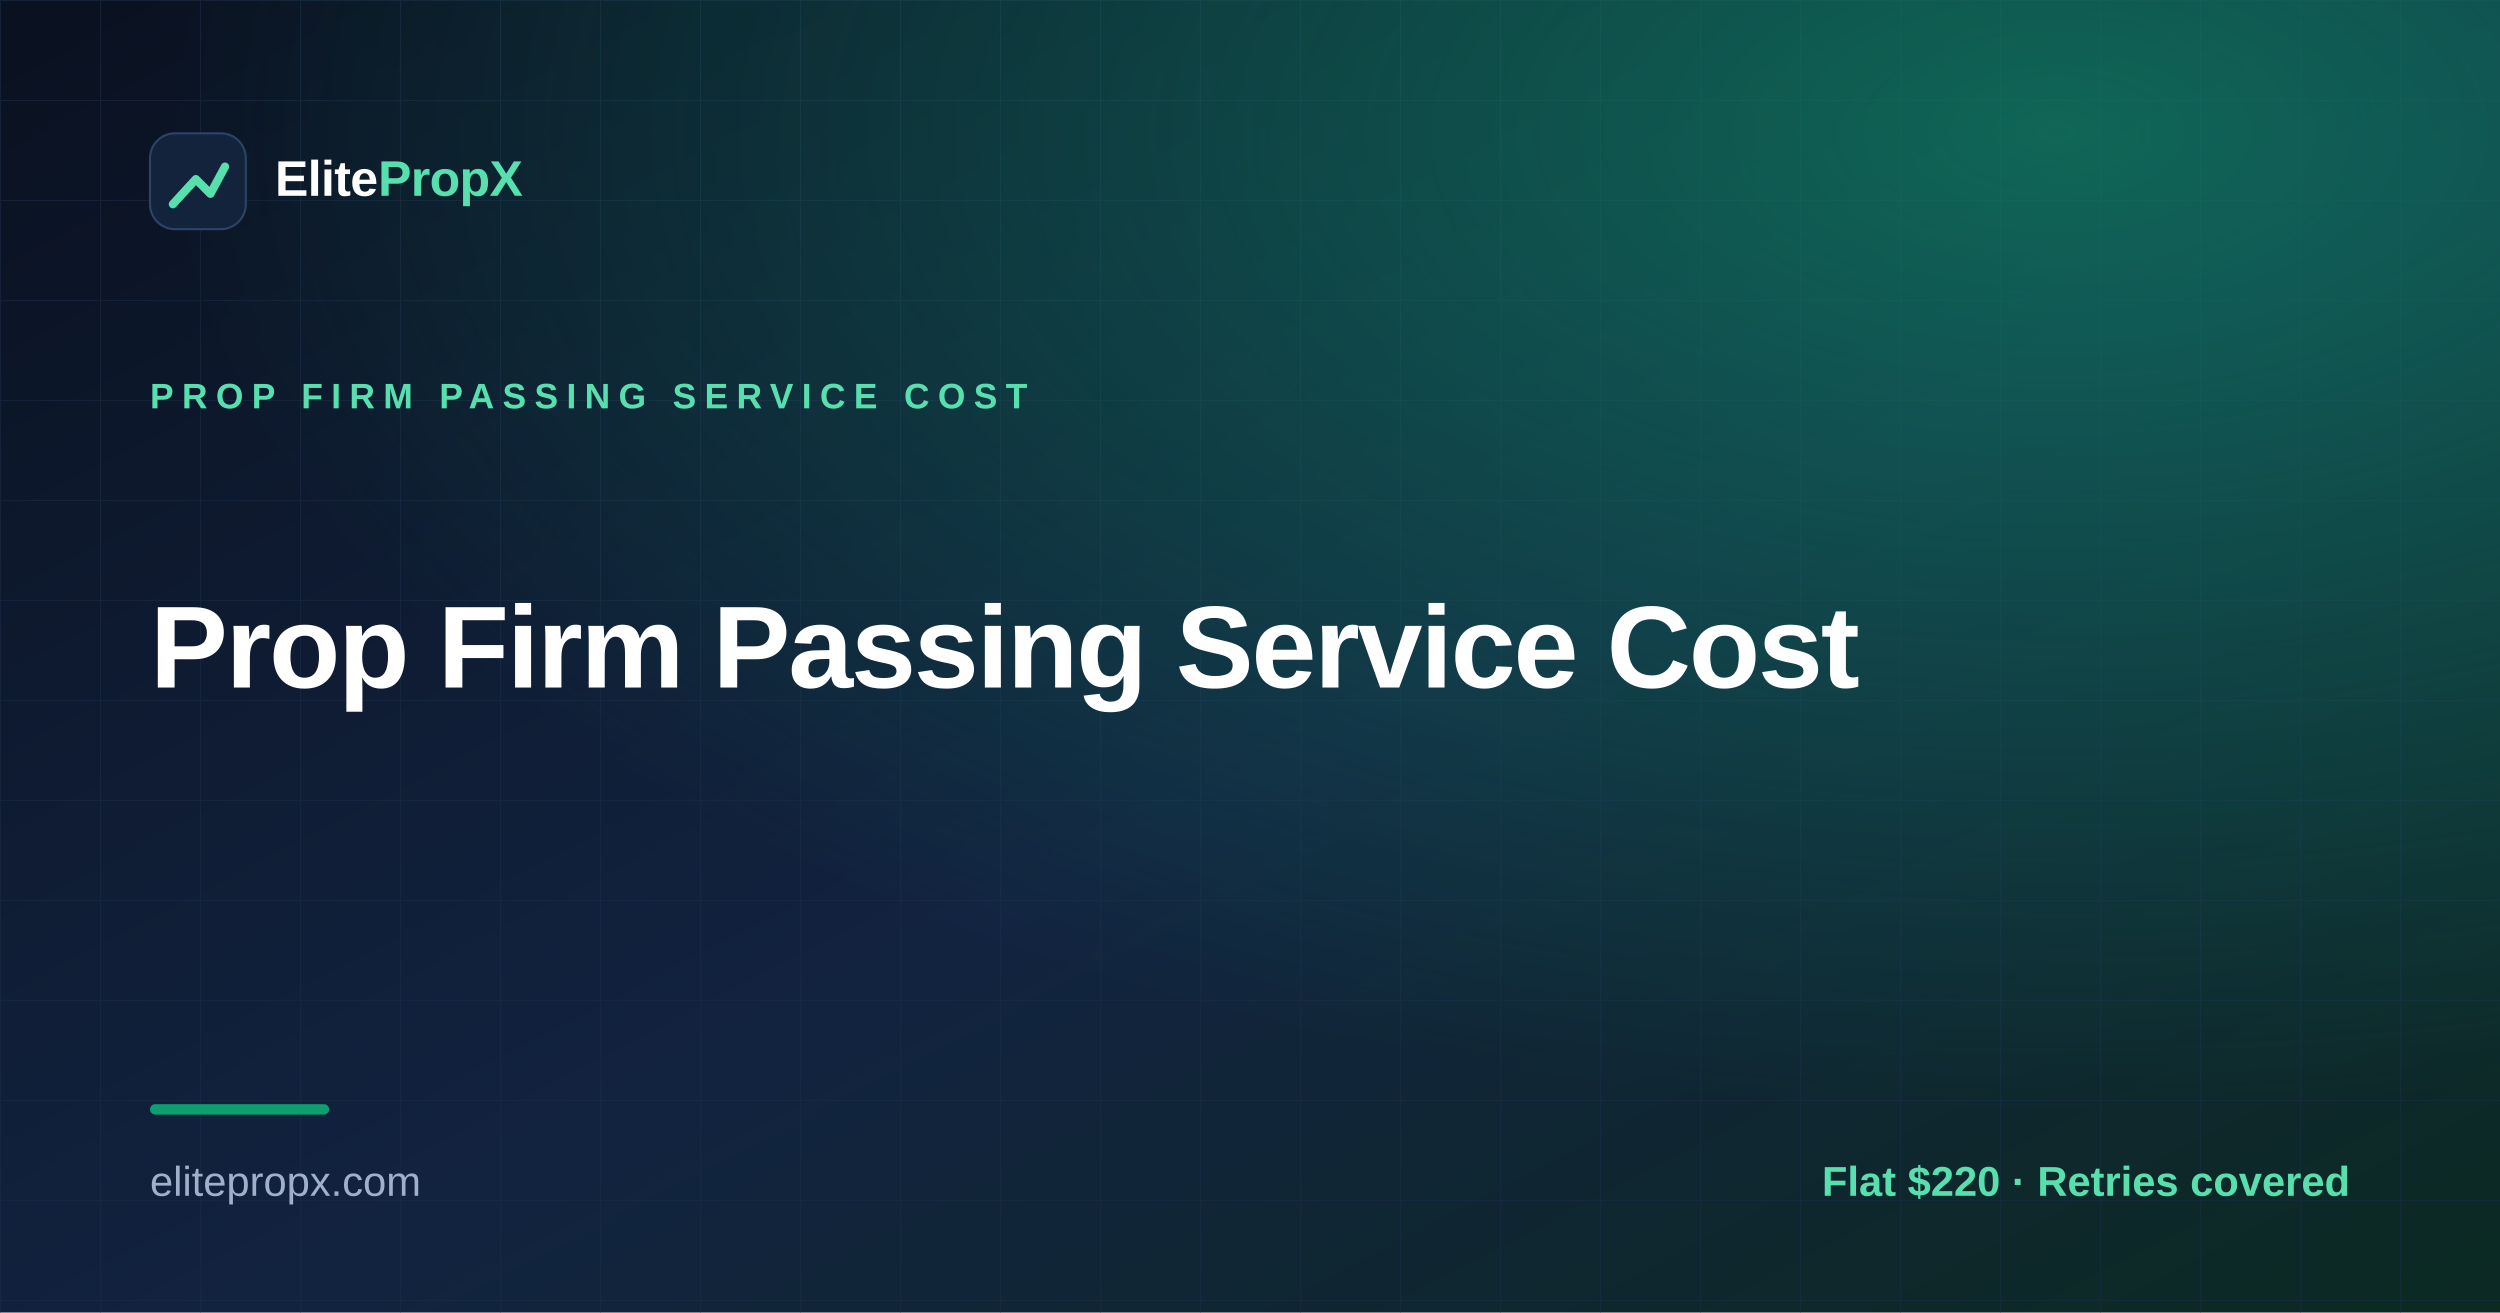
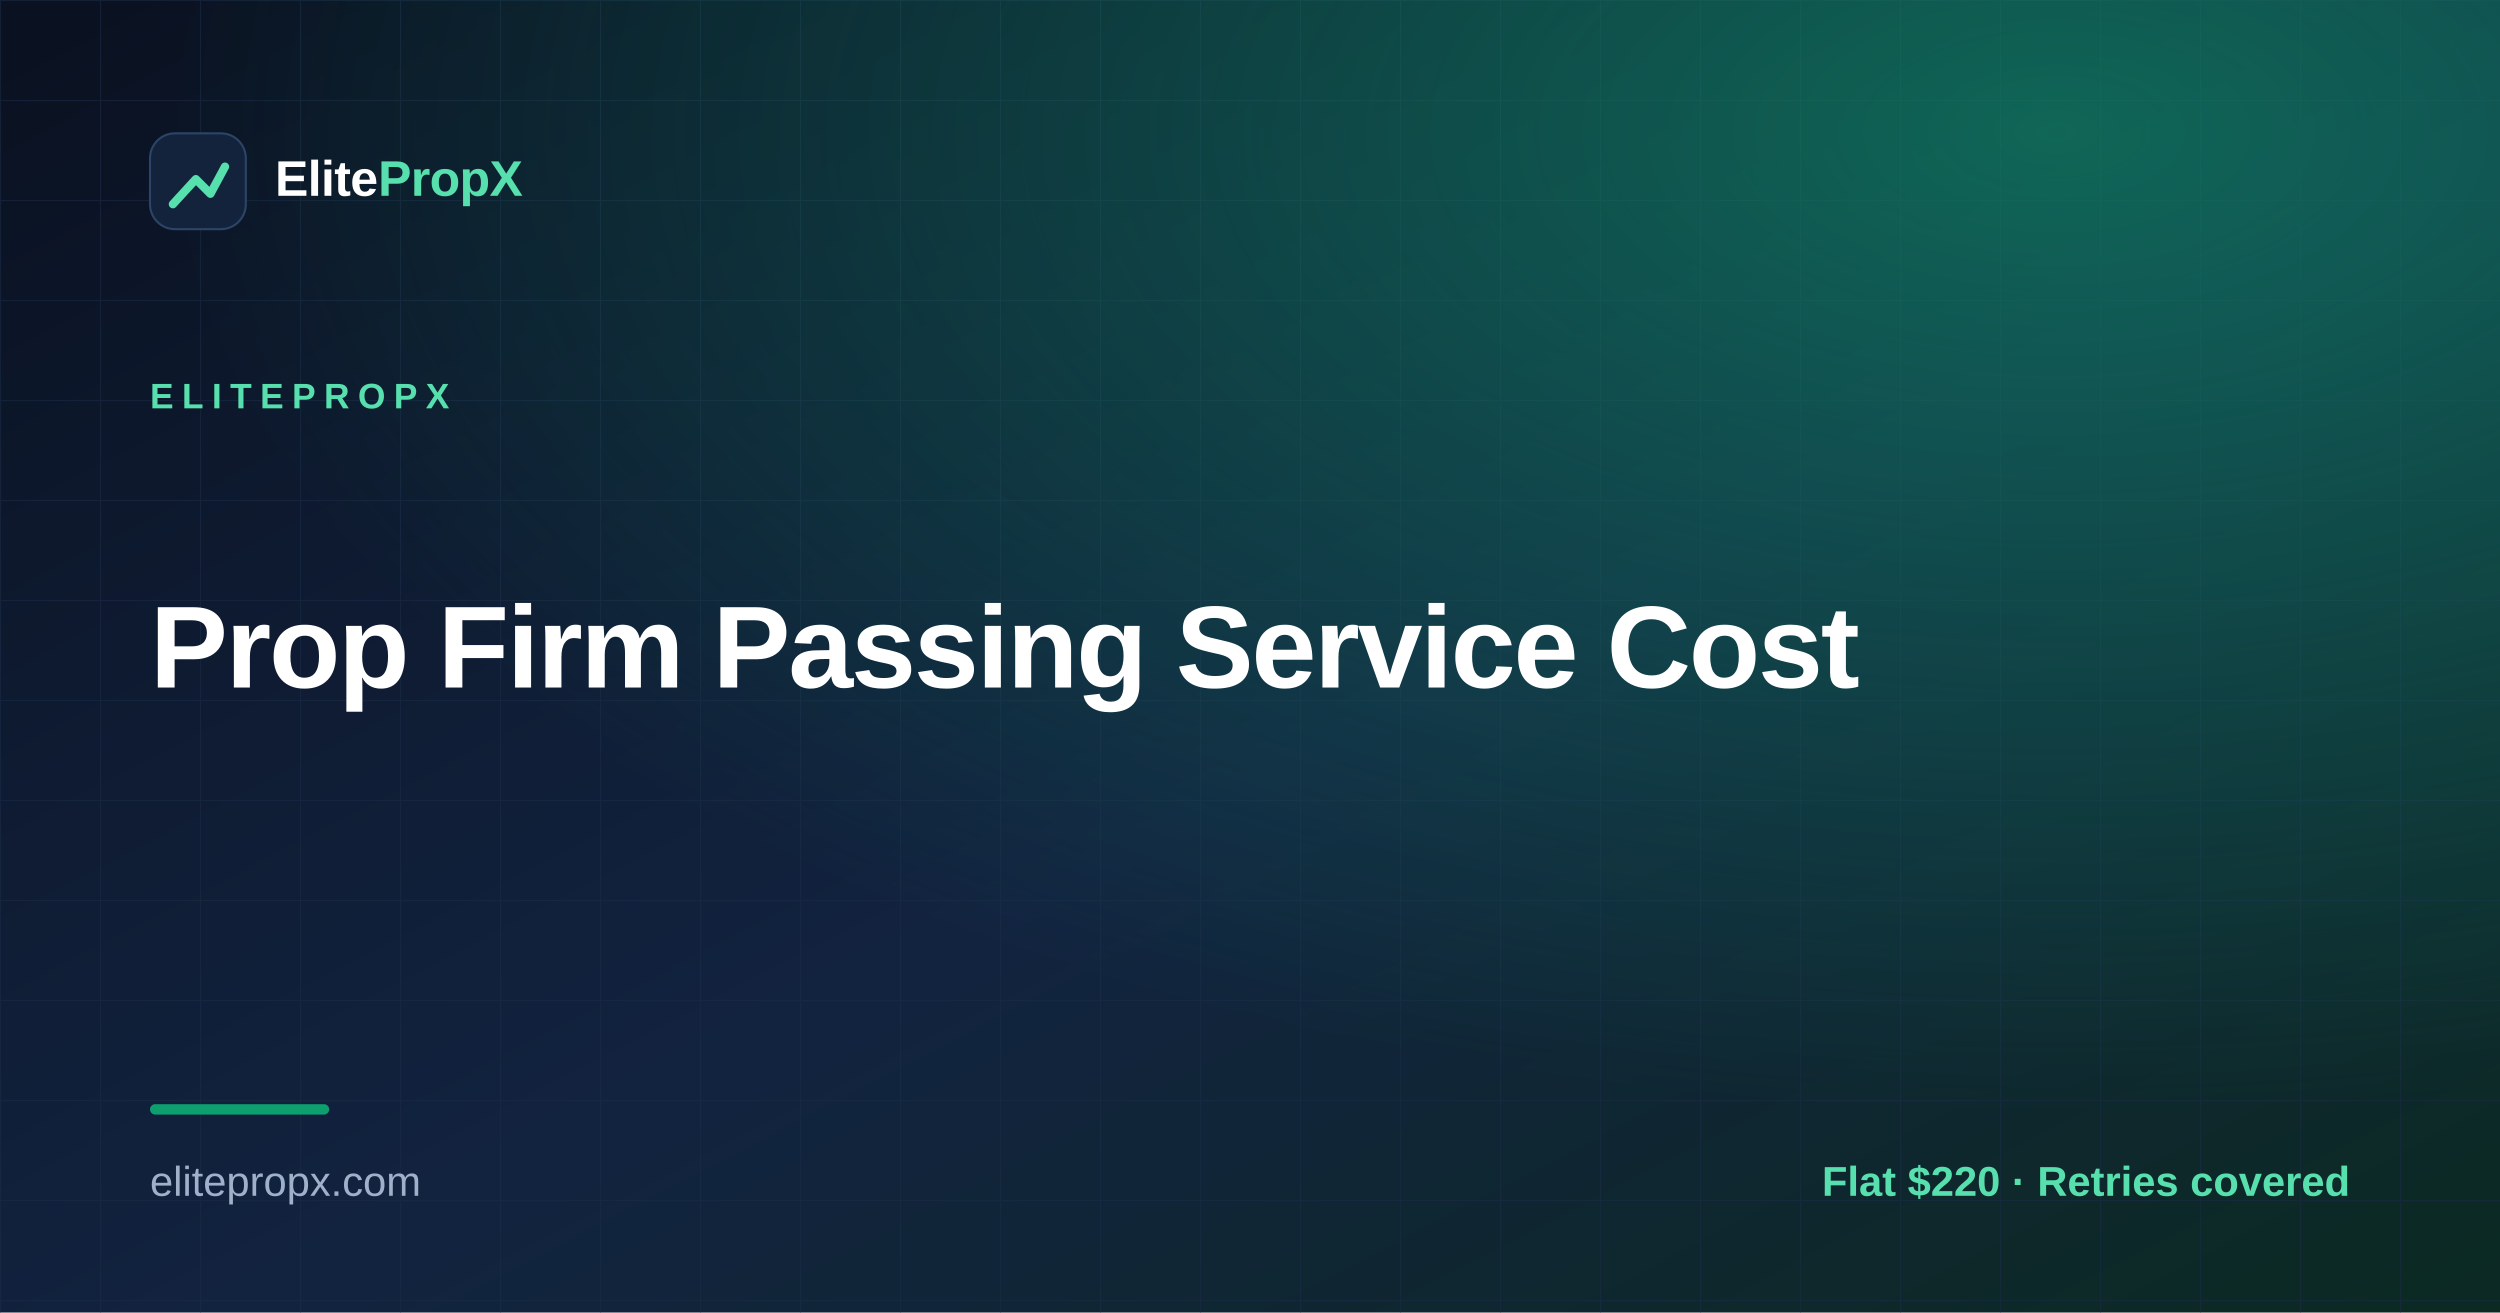
<svg xmlns="http://www.w3.org/2000/svg" width="1200" height="630" viewBox="0 0 1200 630" role="img" aria-label="Prop Firm Passing Service Cost" font-family="Arial, Helvetica, 'Segoe UI', sans-serif">
  <defs>
    <linearGradient id="bg" x1="0" y1="0" x2="1" y2="1">
      <stop offset="0" stop-color="#0a1120" />
      <stop offset="0.55" stop-color="#122340" />
      <stop offset="1" stop-color="#0c2a22" />
    </linearGradient>
    <radialGradient id="glow" cx="0.82" cy="0.1" r="0.75">
      <stop offset="0" stop-color="#0e9f6e" stop-opacity="0.55" />
      <stop offset="1" stop-color="#0e9f6e" stop-opacity="0" />
    </radialGradient>
    <pattern id="ogg" width="48" height="48" patternUnits="userSpaceOnUse">
      <path d="M 48 0 L 0 0 0 48" fill="none" stroke="#1b2c47" stroke-width="1" />
    </pattern>
  </defs>
  <rect width="1200" height="630" fill="url(#bg)" />
  <rect width="1200" height="630" fill="url(#ogg)" opacity="0.55" />
  <rect width="1200" height="630" fill="url(#glow)" />
  <g transform="translate(72,64)">
    <rect width="46" height="46" rx="12" fill="#13233c" stroke="#2b4467" />
    <path d="M11 34 L22 22 L29 29 L36 16" fill="none" stroke="#57e0ae" stroke-width="4" stroke-linecap="round" stroke-linejoin="round" />
  </g>
  <text x="132" y="94" font-family="Arial, Helvetica, 'Segoe UI', sans-serif" font-size="24" font-weight="800" fill="#ffffff" letter-spacing="-0.3">Elite<tspan fill="#57e0ae">PropX</tspan>
  </text>
-   <text x="72" y="196" font-family="Arial, Helvetica, 'Segoe UI', sans-serif" font-size="17" font-weight="800" fill="#57e0ae" letter-spacing="4">PROP FIRM PASSING SERVICE COST</text>
+   <text x="72" y="196" font-family="Arial, Helvetica, 'Segoe UI', sans-serif" font-size="17" font-weight="800" fill="#57e0ae" letter-spacing="4">ELITEPROPX</text>
  <text x="72" y="330" font-family="Arial, Helvetica, 'Segoe UI', sans-serif" font-size="56" font-weight="800" fill="#ffffff" letter-spacing="-1">Prop Firm Passing Service Cost</text>
  <rect x="72" y="530" width="86" height="5" rx="2.5" fill="#0e9f6e" />
  <text x="72" y="574" font-family="Arial, Helvetica, 'Segoe UI', sans-serif" font-size="20" fill="#9fb0c9">elitepropx.com</text>
  <text x="1128" y="574" font-family="Arial, Helvetica, 'Segoe UI', sans-serif" font-size="20" font-weight="700" fill="#57e0ae" text-anchor="end">Flat $220 · Retries covered</text>
</svg>
